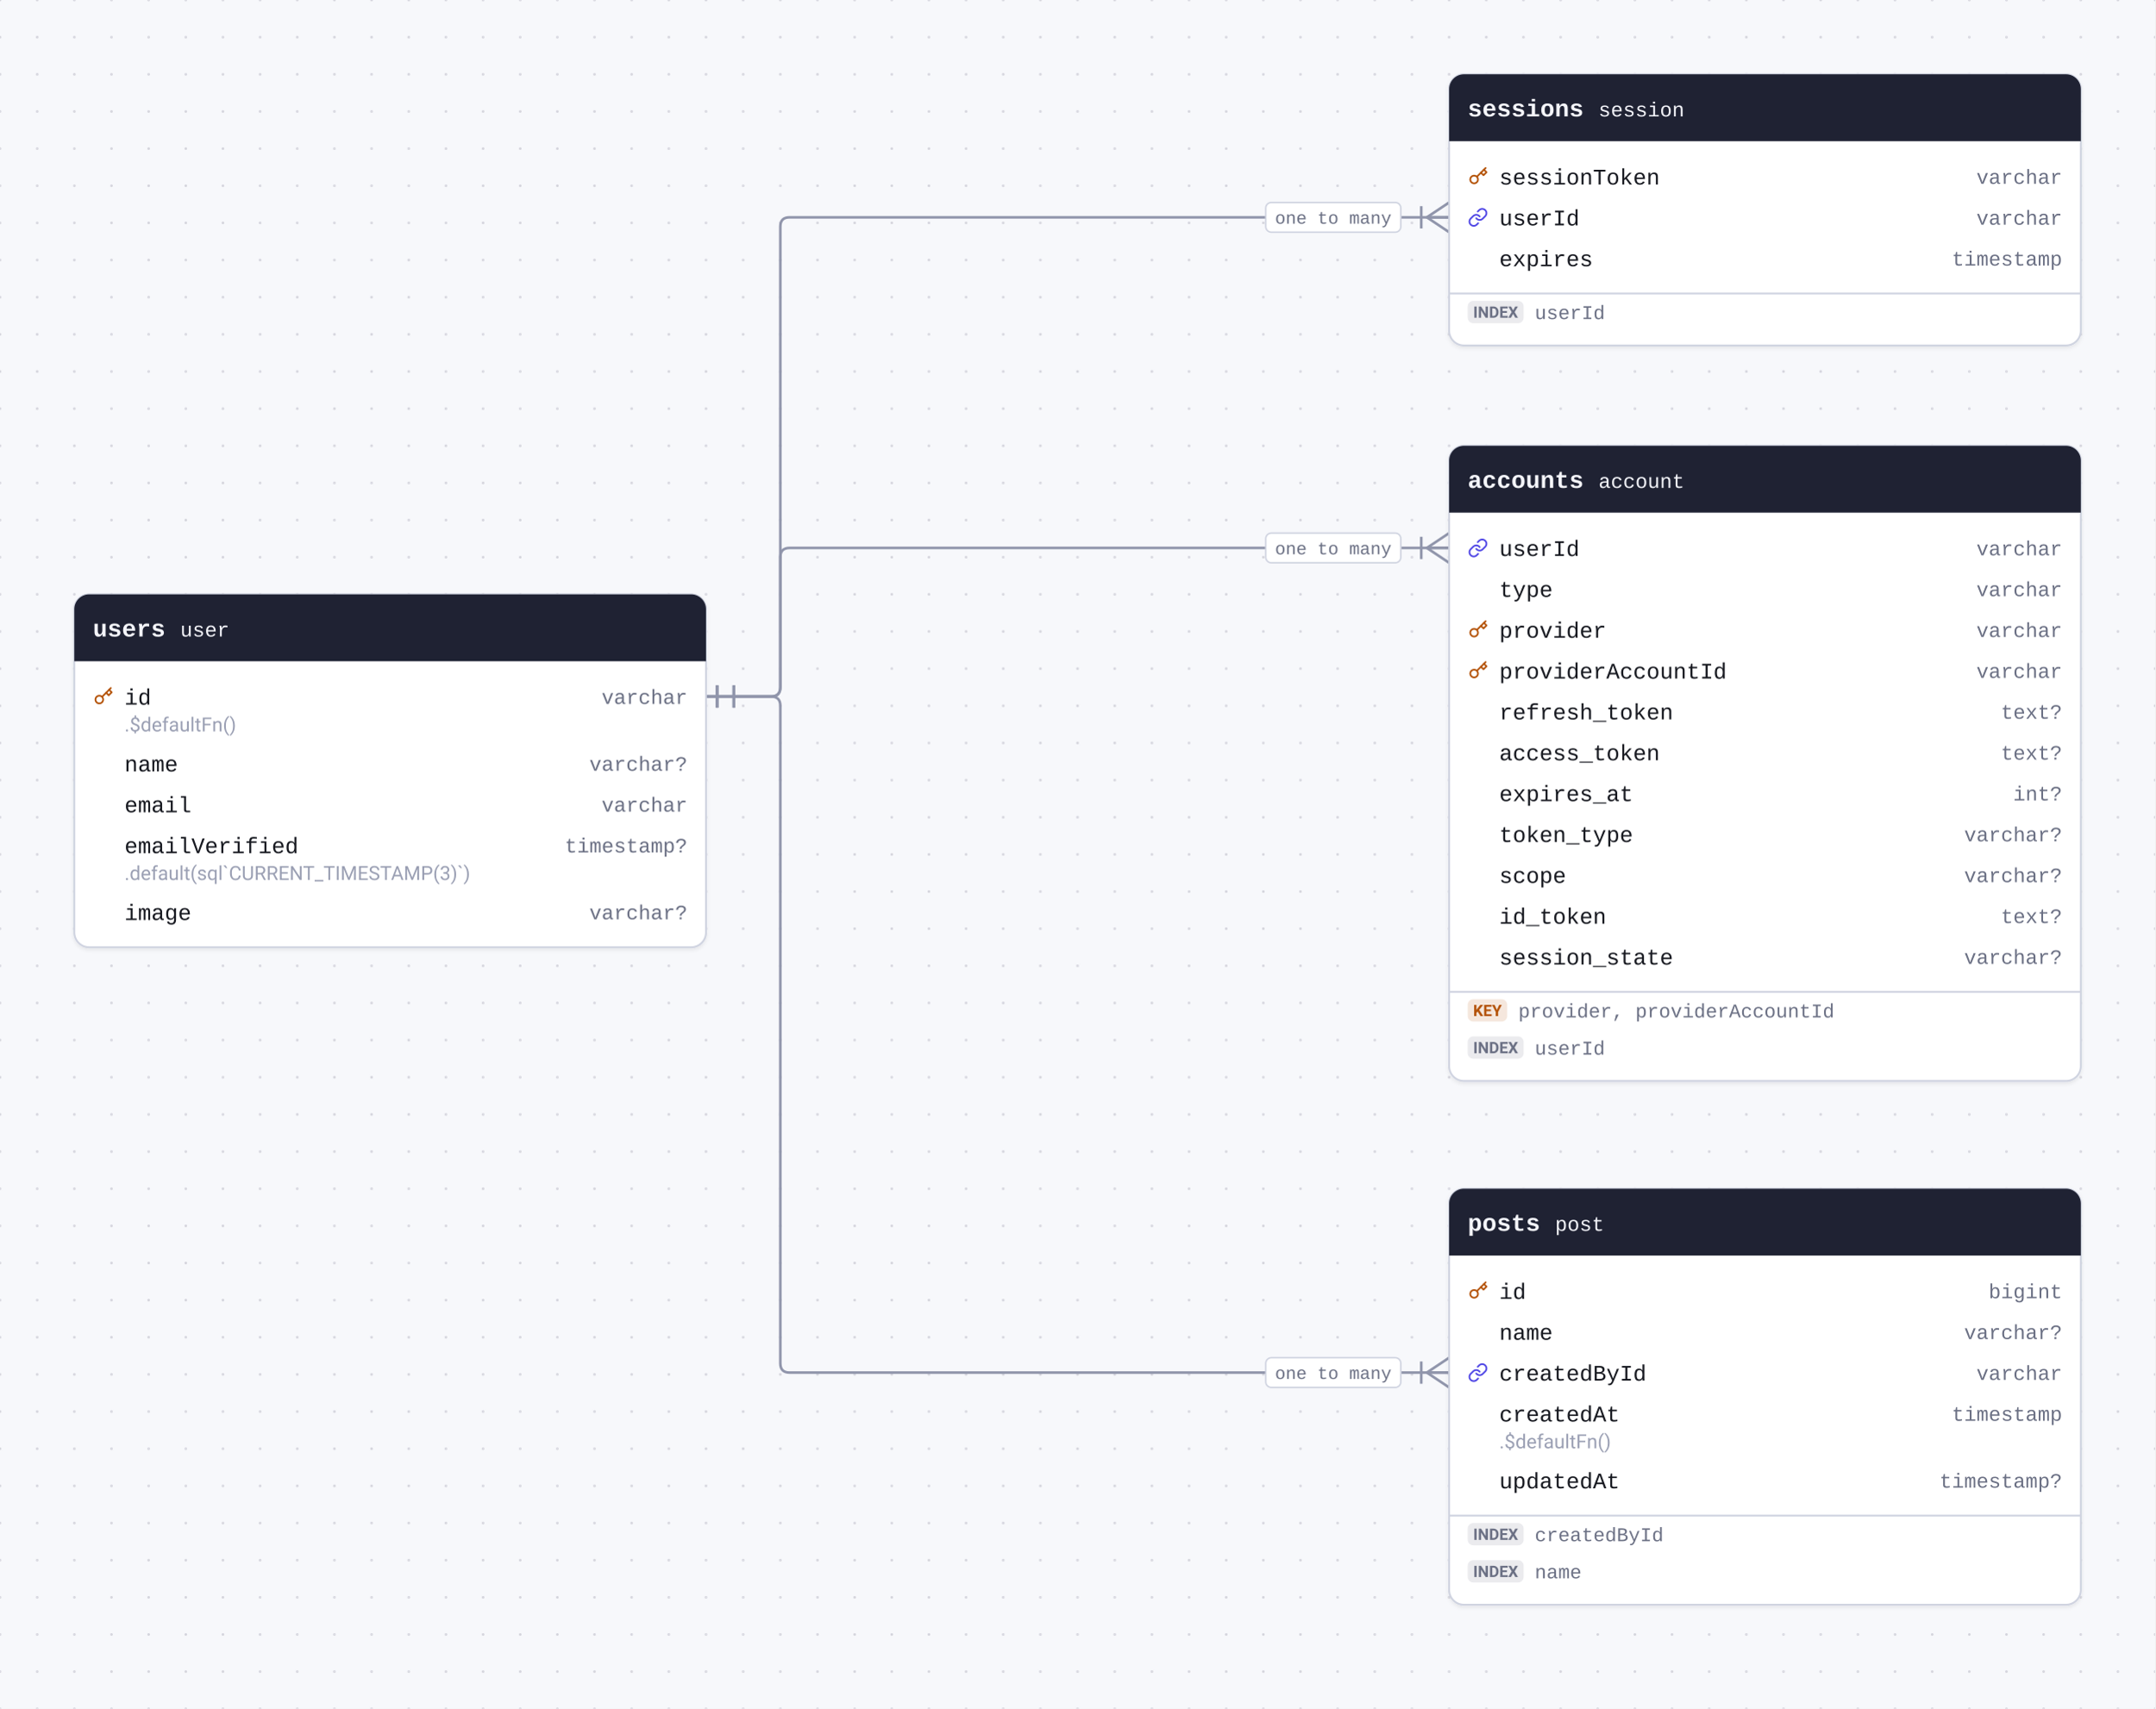
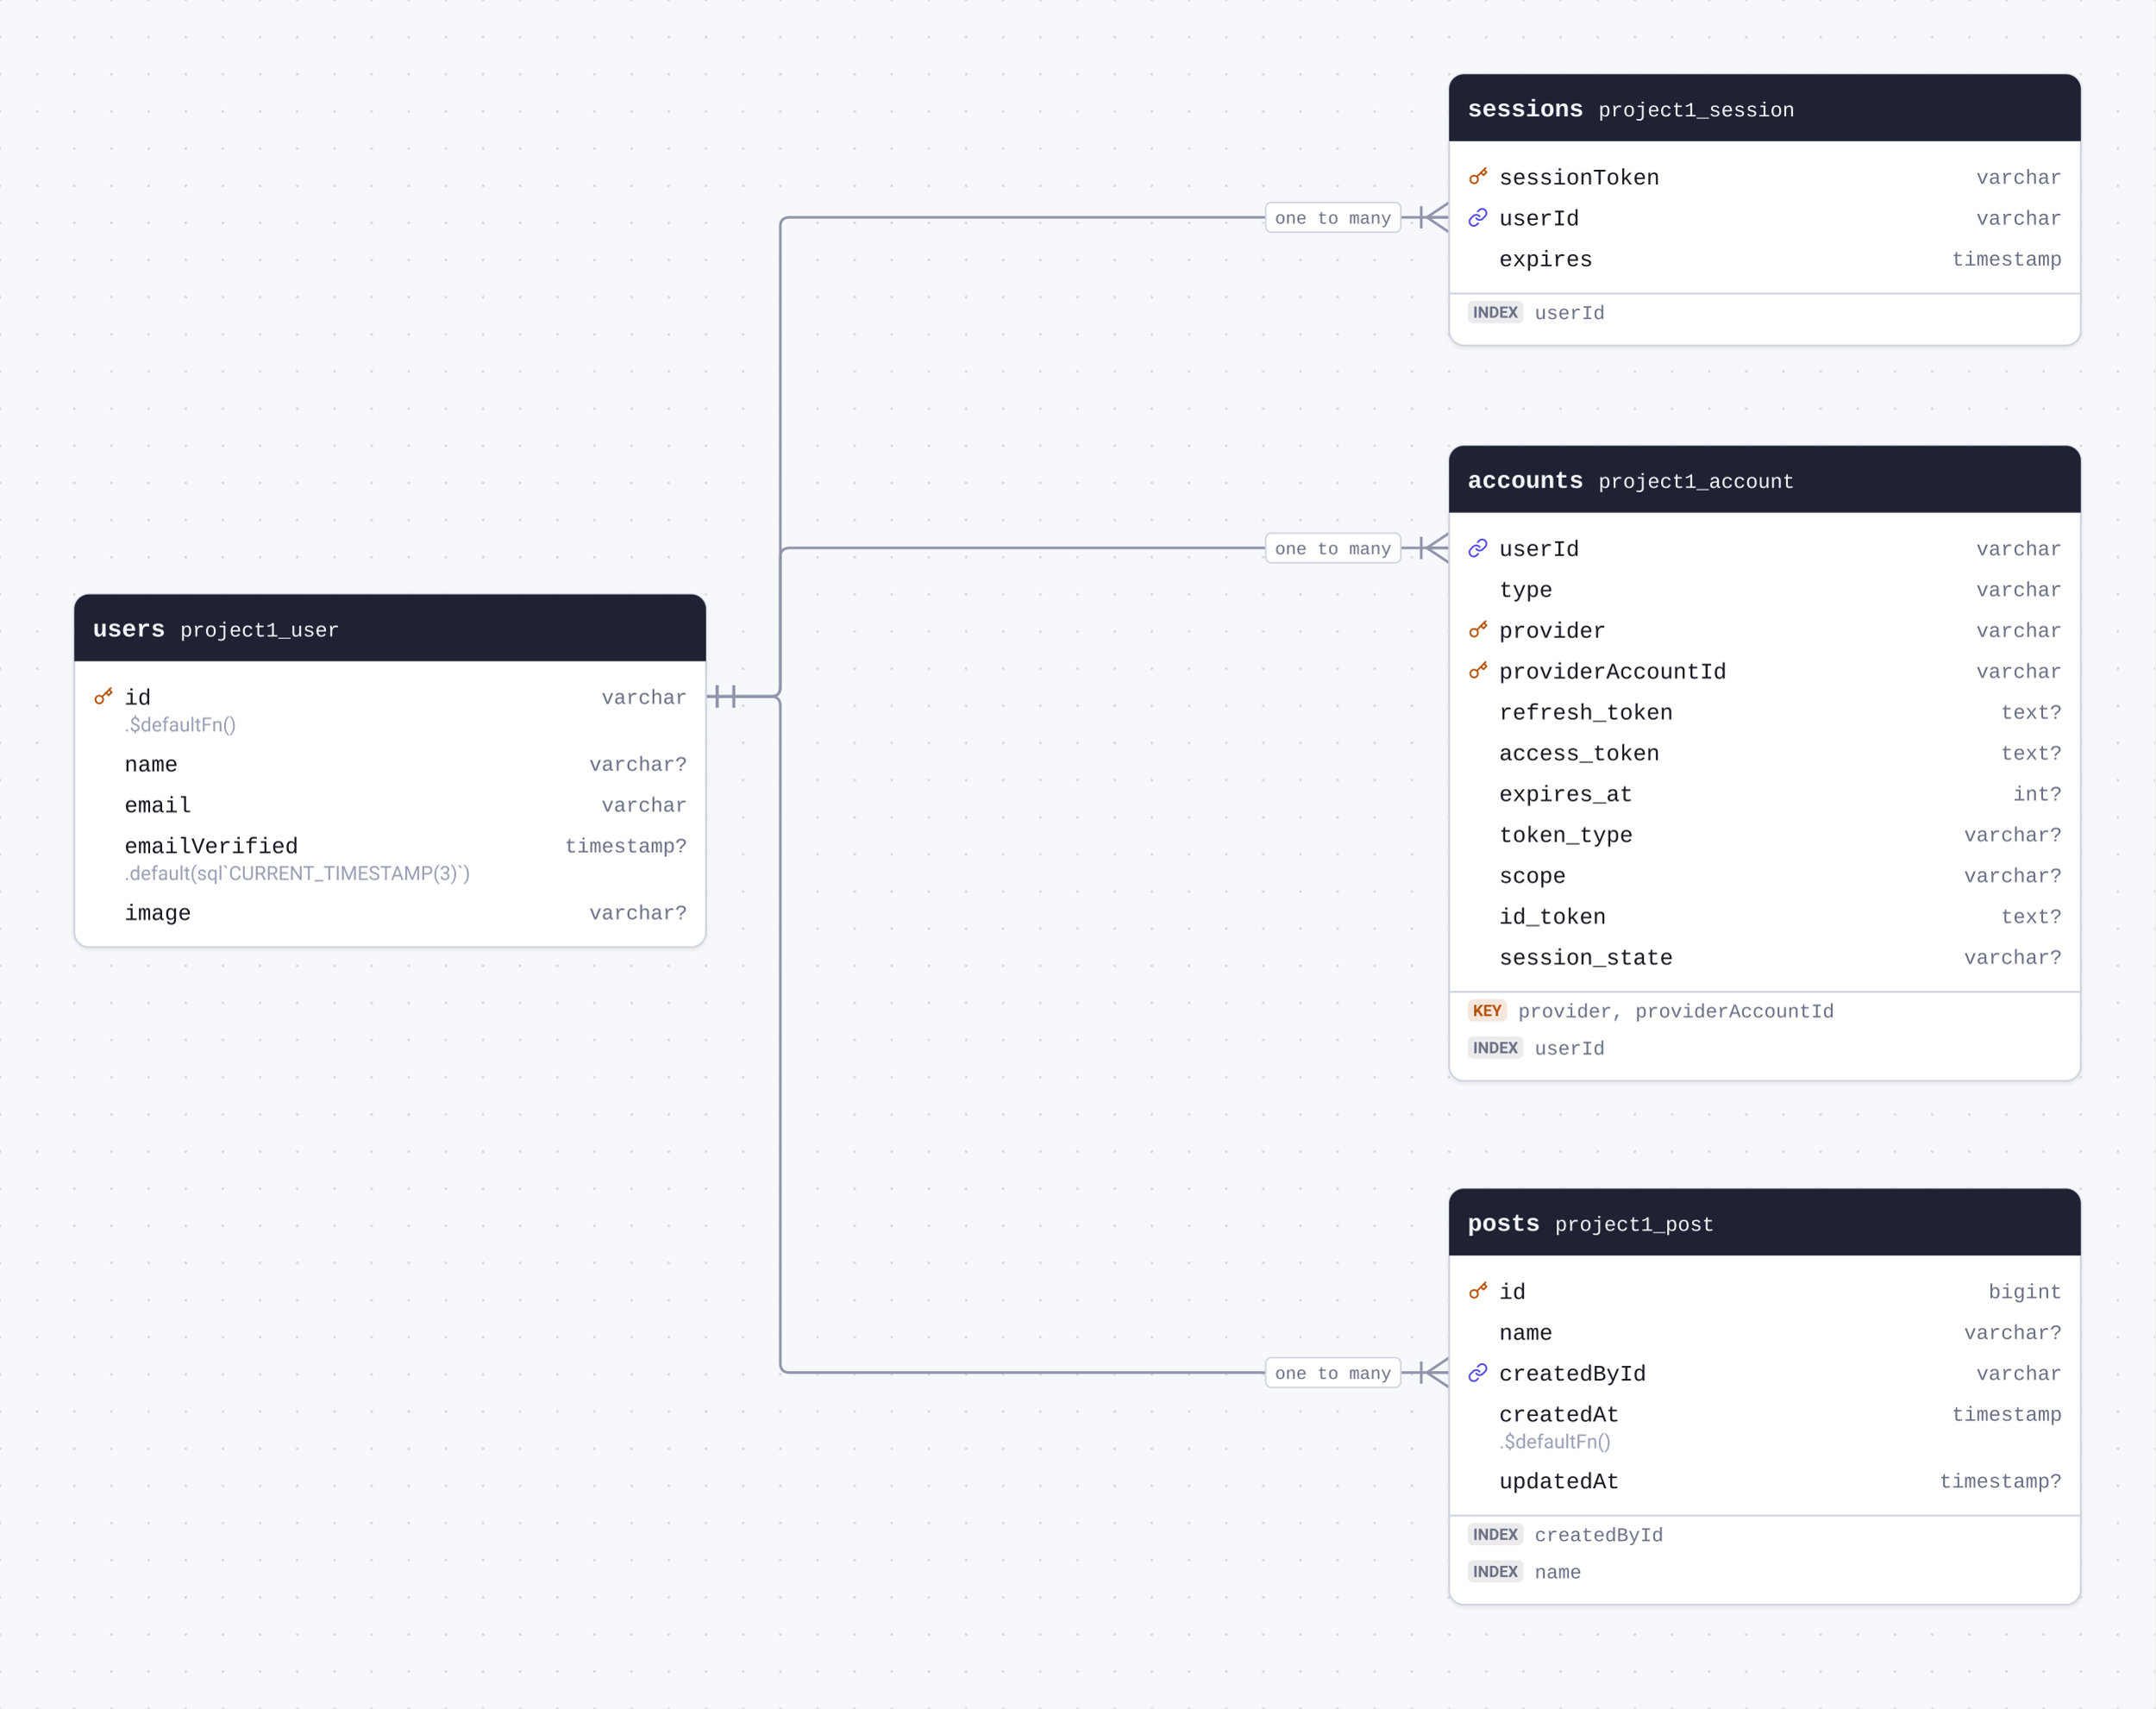
<svg xmlns="http://www.w3.org/2000/svg" width="1160" height="920" viewBox="0 0 1160 920">
  <defs>
    <pattern id="dots" x="-0.7" y="-0.7" width="20" height="20" patternUnits="userSpaceOnUse">
      <circle cx="0.7" cy="0.7" r="0.7" fill="#d4d4dc" />
    </pattern>
    <filter id="node-shadow" x="-5%" y="-5%" width="110%" height="115%">
      <feDropShadow dx="0" dy="1" stdDeviation="1" flood-color="#000000" flood-opacity="0.08" />
    </filter>
  </defs>
  <rect x="0" y="0" width="1160" height="920" fill="#f7f8fb" />
  <rect x="0" y="0" width="1160" height="920" fill="url(#dots)" />
  <g class="relation-edge">
    <path d="M380 375L400 375L 415,375Q 420,375 420,380L 420,734Q 420,739 425,739L760 739L780 739" fill="none" stroke="#9095ab" stroke-width="1.4" />
    <g transform="translate(380 375) scale(-1 1)" fill="none" stroke="#9095ab" stroke-width="1.4">
      <path d="M-6 -6 L-6 6" />
      <path d="M-15 -6 L-15 6" />
    </g>
    <g transform="translate(780 739)" fill="none" stroke="#9095ab" stroke-width="1.4">
      <path d="M0 -8 L-12 0 L0 8 M-12 0 L0 0" />
      <path d="M-15 -6 L-15 6" />
    </g>
  </g>
  <g class="relation-edge">
    <path d="M380 375L400 375L 415,375Q 420,375 420,370L 420,300Q 420,295 425,295L760 295L780 295" fill="none" stroke="#9095ab" stroke-width="1.4" />
    <g transform="translate(380 375) scale(-1 1)" fill="none" stroke="#9095ab" stroke-width="1.4">
      <path d="M-6 -6 L-6 6" />
      <path d="M-15 -6 L-15 6" />
    </g>
    <g transform="translate(780 295)" fill="none" stroke="#9095ab" stroke-width="1.4">
      <path d="M0 -8 L-12 0 L0 8 M-12 0 L0 0" />
      <path d="M-15 -6 L-15 6" />
    </g>
  </g>
  <g class="relation-edge">
    <path d="M380 375L400 375L 415,375Q 420,375 420,370L 420,122Q 420,117 425,117L760 117L780 117" fill="none" stroke="#9095ab" stroke-width="1.4" />
    <g transform="translate(380 375) scale(-1 1)" fill="none" stroke="#9095ab" stroke-width="1.4">
      <path d="M-6 -6 L-6 6" />
      <path d="M-15 -6 L-15 6" />
    </g>
    <g transform="translate(780 117)" fill="none" stroke="#9095ab" stroke-width="1.4">
      <path d="M0 -8 L-12 0 L0 8 M-12 0 L0 0" />
      <path d="M-15 -6 L-15 6" />
    </g>
  </g>
  <g class="model-node">
    <clipPath id="node-clip-0">
      <rect x="780" y="640" width="340" height="224" rx="8" />
    </clipPath>
    <rect x="780" y="640" width="340" height="224" rx="8" fill="#ffffff" stroke="#cfd3e0" filter="url(#node-shadow)" />
    <rect x="780" y="640" width="340" height="36" fill="#1f2233" clip-path="url(#node-clip-0)" />
-     <text x="790" y="662.68" font-family="ui-monospace, SF Mono, Menlo, Consolas, Liberation Mono, DejaVu Sans Mono, monospace" font-size="13" font-weight="700" fill="#f4f5fa">posts<tspan dx="8" font-size="11" font-weight="400" opacity="0.6">post</tspan>
+     <text x="790" y="662.68" font-family="ui-monospace, SF Mono, Menlo, Consolas, Liberation Mono, DejaVu Sans Mono, monospace" font-size="13" font-weight="700" fill="#f4f5fa">posts<tspan dx="8" font-size="11" font-weight="400" opacity="0.6">project1_post</tspan>
    </text>
    <g transform="translate(790 689.5) scale(0.46)" fill="none" stroke="#b45309" stroke-width="2" stroke-linecap="round" stroke-linejoin="round">
      <circle cx="7.5" cy="15.5" r="4.5" />
      <path d="m21 2-9.6 9.6" />
      <path d="m15.5 7.5 3 3L22 7l-3-3" />
    </g>
    <text x="807" y="699.32" font-family="ui-monospace, SF Mono, Menlo, Consolas, Liberation Mono, DejaVu Sans Mono, monospace" font-size="12" fill="#16181f">id</text>
    <text x="1110" y="698.96" font-family="ui-monospace, SF Mono, Menlo, Consolas, Liberation Mono, DejaVu Sans Mono, monospace" font-size="11" text-anchor="end" fill="#6b7084">bigint</text>
    <text x="807" y="721.32" font-family="ui-monospace, SF Mono, Menlo, Consolas, Liberation Mono, DejaVu Sans Mono, monospace" font-size="12" fill="#16181f">name</text>
    <text x="1110" y="720.96" font-family="ui-monospace, SF Mono, Menlo, Consolas, Liberation Mono, DejaVu Sans Mono, monospace" font-size="11" text-anchor="end" fill="#6b7084">varchar?</text>
    <g transform="translate(790 733.5) scale(0.46)" fill="none" stroke="#4f46e5" stroke-width="2" stroke-linecap="round" stroke-linejoin="round">
      <path d="M10 13a5 5 0 0 0 7.54.54l3-3a5 5 0 0 0-7.07-7.07l-1.72 1.71" />
      <path d="M14 11a5 5 0 0 0-7.54-.54l-3 3a5 5 0 0 0 7.07 7.07l1.71-1.71" />
    </g>
    <text x="807" y="743.32" font-family="ui-monospace, SF Mono, Menlo, Consolas, Liberation Mono, DejaVu Sans Mono, monospace" font-size="12" fill="#16181f">createdById</text>
    <text x="1110" y="742.96" font-family="ui-monospace, SF Mono, Menlo, Consolas, Liberation Mono, DejaVu Sans Mono, monospace" font-size="11" text-anchor="end" fill="#6b7084">varchar</text>
    <text x="807" y="765.32" font-family="ui-monospace, SF Mono, Menlo, Consolas, Liberation Mono, DejaVu Sans Mono, monospace" font-size="12" fill="#16181f">createdAt</text>
    <text x="1110" y="764.96" font-family="ui-monospace, SF Mono, Menlo, Consolas, Liberation Mono, DejaVu Sans Mono, monospace" font-size="11" text-anchor="end" fill="#6b7084">timestamp</text>
    <text x="807" y="779.78" font-family="ui-sans-serif, -apple-system, Segoe UI, Roboto, Helvetica Neue, Arial, DejaVu Sans, sans-serif" font-size="10.5" fill="#9a9fb3">.$defaultFn()</text>
    <text x="807" y="801.32" font-family="ui-monospace, SF Mono, Menlo, Consolas, Liberation Mono, DejaVu Sans Mono, monospace" font-size="12" fill="#16181f">updatedAt</text>
    <text x="1110" y="800.96" font-family="ui-monospace, SF Mono, Menlo, Consolas, Liberation Mono, DejaVu Sans Mono, monospace" font-size="11" text-anchor="end" fill="#6b7084">timestamp?</text>
    <path d="M780 816H1120" stroke="#cfd3e0" stroke-width="1" />
    <rect x="790" y="820" width="30.1" height="12" rx="3" fill="#6b7084" fill-opacity="0.14" />
    <text x="805.05" y="829.06" font-family="ui-sans-serif, -apple-system, Segoe UI, Roboto, Helvetica Neue, Arial, DejaVu Sans, sans-serif" font-size="8.5" font-weight="600" text-anchor="middle" fill="#6b7084">INDEX</text>
    <text x="826.1" y="829.78" font-family="ui-monospace, SF Mono, Menlo, Consolas, Liberation Mono, DejaVu Sans Mono, monospace" font-size="10.5" fill="#6b7084">createdById</text>
    <rect x="790" y="840" width="30.1" height="12" rx="3" fill="#6b7084" fill-opacity="0.14" />
    <text x="805.05" y="849.06" font-family="ui-sans-serif, -apple-system, Segoe UI, Roboto, Helvetica Neue, Arial, DejaVu Sans, sans-serif" font-size="8.5" font-weight="600" text-anchor="middle" fill="#6b7084">INDEX</text>
    <text x="826.1" y="849.78" font-family="ui-monospace, SF Mono, Menlo, Consolas, Liberation Mono, DejaVu Sans Mono, monospace" font-size="10.5" fill="#6b7084">name</text>
  </g>
  <g class="model-node">
    <clipPath id="node-clip-1">
      <rect x="40" y="320" width="340" height="190" rx="8" />
    </clipPath>
    <rect x="40" y="320" width="340" height="190" rx="8" fill="#ffffff" stroke="#cfd3e0" filter="url(#node-shadow)" />
    <rect x="40" y="320" width="340" height="36" fill="#1f2233" clip-path="url(#node-clip-1)" />
-     <text x="50" y="342.68" font-family="ui-monospace, SF Mono, Menlo, Consolas, Liberation Mono, DejaVu Sans Mono, monospace" font-size="13" font-weight="700" fill="#f4f5fa">users<tspan dx="8" font-size="11" font-weight="400" opacity="0.6">user</tspan>
+     <text x="50" y="342.68" font-family="ui-monospace, SF Mono, Menlo, Consolas, Liberation Mono, DejaVu Sans Mono, monospace" font-size="13" font-weight="700" fill="#f4f5fa">users<tspan dx="8" font-size="11" font-weight="400" opacity="0.6">project1_user</tspan>
    </text>
    <g transform="translate(50 369.5) scale(0.46)" fill="none" stroke="#b45309" stroke-width="2" stroke-linecap="round" stroke-linejoin="round">
      <circle cx="7.5" cy="15.5" r="4.5" />
      <path d="m21 2-9.6 9.6" />
      <path d="m15.5 7.5 3 3L22 7l-3-3" />
    </g>
    <text x="67" y="379.32" font-family="ui-monospace, SF Mono, Menlo, Consolas, Liberation Mono, DejaVu Sans Mono, monospace" font-size="12" fill="#16181f">id</text>
    <text x="370" y="378.96" font-family="ui-monospace, SF Mono, Menlo, Consolas, Liberation Mono, DejaVu Sans Mono, monospace" font-size="11" text-anchor="end" fill="#6b7084">varchar</text>
    <text x="67" y="393.78" font-family="ui-sans-serif, -apple-system, Segoe UI, Roboto, Helvetica Neue, Arial, DejaVu Sans, sans-serif" font-size="10.5" fill="#9a9fb3">.$defaultFn()</text>
    <text x="67" y="415.32" font-family="ui-monospace, SF Mono, Menlo, Consolas, Liberation Mono, DejaVu Sans Mono, monospace" font-size="12" fill="#16181f">name</text>
    <text x="370" y="414.96" font-family="ui-monospace, SF Mono, Menlo, Consolas, Liberation Mono, DejaVu Sans Mono, monospace" font-size="11" text-anchor="end" fill="#6b7084">varchar?</text>
    <text x="67" y="437.32" font-family="ui-monospace, SF Mono, Menlo, Consolas, Liberation Mono, DejaVu Sans Mono, monospace" font-size="12" fill="#16181f">email</text>
    <text x="370" y="436.96" font-family="ui-monospace, SF Mono, Menlo, Consolas, Liberation Mono, DejaVu Sans Mono, monospace" font-size="11" text-anchor="end" fill="#6b7084">varchar</text>
    <text x="67" y="459.32" font-family="ui-monospace, SF Mono, Menlo, Consolas, Liberation Mono, DejaVu Sans Mono, monospace" font-size="12" fill="#16181f">emailVerified</text>
    <text x="370" y="458.96" font-family="ui-monospace, SF Mono, Menlo, Consolas, Liberation Mono, DejaVu Sans Mono, monospace" font-size="11" text-anchor="end" fill="#6b7084">timestamp?</text>
    <text x="67" y="473.78" font-family="ui-sans-serif, -apple-system, Segoe UI, Roboto, Helvetica Neue, Arial, DejaVu Sans, sans-serif" font-size="10.5" fill="#9a9fb3">.default(sql`CURRENT_TIMESTAMP(3)`)</text>
    <text x="67" y="495.32" font-family="ui-monospace, SF Mono, Menlo, Consolas, Liberation Mono, DejaVu Sans Mono, monospace" font-size="12" fill="#16181f">image</text>
    <text x="370" y="494.96" font-family="ui-monospace, SF Mono, Menlo, Consolas, Liberation Mono, DejaVu Sans Mono, monospace" font-size="11" text-anchor="end" fill="#6b7084">varchar?</text>
  </g>
  <g class="model-node">
    <clipPath id="node-clip-2">
      <rect x="780" y="240" width="340" height="342" rx="8" />
    </clipPath>
    <rect x="780" y="240" width="340" height="342" rx="8" fill="#ffffff" stroke="#cfd3e0" filter="url(#node-shadow)" />
    <rect x="780" y="240" width="340" height="36" fill="#1f2233" clip-path="url(#node-clip-2)" />
-     <text x="790" y="262.68" font-family="ui-monospace, SF Mono, Menlo, Consolas, Liberation Mono, DejaVu Sans Mono, monospace" font-size="13" font-weight="700" fill="#f4f5fa">accounts<tspan dx="8" font-size="11" font-weight="400" opacity="0.6">account</tspan>
+     <text x="790" y="262.68" font-family="ui-monospace, SF Mono, Menlo, Consolas, Liberation Mono, DejaVu Sans Mono, monospace" font-size="13" font-weight="700" fill="#f4f5fa">accounts<tspan dx="8" font-size="11" font-weight="400" opacity="0.6">project1_account</tspan>
    </text>
    <g transform="translate(790 289.5) scale(0.46)" fill="none" stroke="#4f46e5" stroke-width="2" stroke-linecap="round" stroke-linejoin="round">
      <path d="M10 13a5 5 0 0 0 7.54.54l3-3a5 5 0 0 0-7.07-7.07l-1.72 1.71" />
      <path d="M14 11a5 5 0 0 0-7.54-.54l-3 3a5 5 0 0 0 7.07 7.07l1.71-1.71" />
    </g>
    <text x="807" y="299.32" font-family="ui-monospace, SF Mono, Menlo, Consolas, Liberation Mono, DejaVu Sans Mono, monospace" font-size="12" fill="#16181f">userId</text>
    <text x="1110" y="298.96" font-family="ui-monospace, SF Mono, Menlo, Consolas, Liberation Mono, DejaVu Sans Mono, monospace" font-size="11" text-anchor="end" fill="#6b7084">varchar</text>
    <text x="807" y="321.32" font-family="ui-monospace, SF Mono, Menlo, Consolas, Liberation Mono, DejaVu Sans Mono, monospace" font-size="12" fill="#16181f">type</text>
    <text x="1110" y="320.96" font-family="ui-monospace, SF Mono, Menlo, Consolas, Liberation Mono, DejaVu Sans Mono, monospace" font-size="11" text-anchor="end" fill="#6b7084">varchar</text>
    <g transform="translate(790 333.5) scale(0.46)" fill="none" stroke="#b45309" stroke-width="2" stroke-linecap="round" stroke-linejoin="round">
      <circle cx="7.5" cy="15.5" r="4.5" />
      <path d="m21 2-9.6 9.6" />
      <path d="m15.5 7.5 3 3L22 7l-3-3" />
    </g>
    <text x="807" y="343.32" font-family="ui-monospace, SF Mono, Menlo, Consolas, Liberation Mono, DejaVu Sans Mono, monospace" font-size="12" fill="#16181f">provider</text>
    <text x="1110" y="342.96" font-family="ui-monospace, SF Mono, Menlo, Consolas, Liberation Mono, DejaVu Sans Mono, monospace" font-size="11" text-anchor="end" fill="#6b7084">varchar</text>
    <g transform="translate(790 355.5) scale(0.46)" fill="none" stroke="#b45309" stroke-width="2" stroke-linecap="round" stroke-linejoin="round">
      <circle cx="7.5" cy="15.5" r="4.5" />
      <path d="m21 2-9.6 9.6" />
      <path d="m15.5 7.5 3 3L22 7l-3-3" />
    </g>
    <text x="807" y="365.32" font-family="ui-monospace, SF Mono, Menlo, Consolas, Liberation Mono, DejaVu Sans Mono, monospace" font-size="12" fill="#16181f">providerAccountId</text>
    <text x="1110" y="364.96" font-family="ui-monospace, SF Mono, Menlo, Consolas, Liberation Mono, DejaVu Sans Mono, monospace" font-size="11" text-anchor="end" fill="#6b7084">varchar</text>
    <text x="807" y="387.32" font-family="ui-monospace, SF Mono, Menlo, Consolas, Liberation Mono, DejaVu Sans Mono, monospace" font-size="12" fill="#16181f">refresh_token</text>
    <text x="1110" y="386.96" font-family="ui-monospace, SF Mono, Menlo, Consolas, Liberation Mono, DejaVu Sans Mono, monospace" font-size="11" text-anchor="end" fill="#6b7084">text?</text>
    <text x="807" y="409.32" font-family="ui-monospace, SF Mono, Menlo, Consolas, Liberation Mono, DejaVu Sans Mono, monospace" font-size="12" fill="#16181f">access_token</text>
    <text x="1110" y="408.96" font-family="ui-monospace, SF Mono, Menlo, Consolas, Liberation Mono, DejaVu Sans Mono, monospace" font-size="11" text-anchor="end" fill="#6b7084">text?</text>
    <text x="807" y="431.32" font-family="ui-monospace, SF Mono, Menlo, Consolas, Liberation Mono, DejaVu Sans Mono, monospace" font-size="12" fill="#16181f">expires_at</text>
    <text x="1110" y="430.96" font-family="ui-monospace, SF Mono, Menlo, Consolas, Liberation Mono, DejaVu Sans Mono, monospace" font-size="11" text-anchor="end" fill="#6b7084">int?</text>
    <text x="807" y="453.32" font-family="ui-monospace, SF Mono, Menlo, Consolas, Liberation Mono, DejaVu Sans Mono, monospace" font-size="12" fill="#16181f">token_type</text>
    <text x="1110" y="452.96" font-family="ui-monospace, SF Mono, Menlo, Consolas, Liberation Mono, DejaVu Sans Mono, monospace" font-size="11" text-anchor="end" fill="#6b7084">varchar?</text>
    <text x="807" y="475.32" font-family="ui-monospace, SF Mono, Menlo, Consolas, Liberation Mono, DejaVu Sans Mono, monospace" font-size="12" fill="#16181f">scope</text>
    <text x="1110" y="474.96" font-family="ui-monospace, SF Mono, Menlo, Consolas, Liberation Mono, DejaVu Sans Mono, monospace" font-size="11" text-anchor="end" fill="#6b7084">varchar?</text>
    <text x="807" y="497.32" font-family="ui-monospace, SF Mono, Menlo, Consolas, Liberation Mono, DejaVu Sans Mono, monospace" font-size="12" fill="#16181f">id_token</text>
    <text x="1110" y="496.96" font-family="ui-monospace, SF Mono, Menlo, Consolas, Liberation Mono, DejaVu Sans Mono, monospace" font-size="11" text-anchor="end" fill="#6b7084">text?</text>
    <text x="807" y="519.32" font-family="ui-monospace, SF Mono, Menlo, Consolas, Liberation Mono, DejaVu Sans Mono, monospace" font-size="12" fill="#16181f">session_state</text>
    <text x="1110" y="518.96" font-family="ui-monospace, SF Mono, Menlo, Consolas, Liberation Mono, DejaVu Sans Mono, monospace" font-size="11" text-anchor="end" fill="#6b7084">varchar?</text>
    <path d="M780 534H1120" stroke="#cfd3e0" stroke-width="1" />
    <rect x="790" y="538" width="21.26" height="12" rx="3" fill="#b45309" fill-opacity="0.14" />
    <text x="800.63" y="547.06" font-family="ui-sans-serif, -apple-system, Segoe UI, Roboto, Helvetica Neue, Arial, DejaVu Sans, sans-serif" font-size="8.5" font-weight="600" text-anchor="middle" fill="#b45309">KEY</text>
    <text x="817.26" y="547.78" font-family="ui-monospace, SF Mono, Menlo, Consolas, Liberation Mono, DejaVu Sans Mono, monospace" font-size="10.5" fill="#6b7084">provider, providerAccountId</text>
    <rect x="790" y="558" width="30.1" height="12" rx="3" fill="#6b7084" fill-opacity="0.14" />
    <text x="805.05" y="567.06" font-family="ui-sans-serif, -apple-system, Segoe UI, Roboto, Helvetica Neue, Arial, DejaVu Sans, sans-serif" font-size="8.5" font-weight="600" text-anchor="middle" fill="#6b7084">INDEX</text>
    <text x="826.1" y="567.78" font-family="ui-monospace, SF Mono, Menlo, Consolas, Liberation Mono, DejaVu Sans Mono, monospace" font-size="10.5" fill="#6b7084">userId</text>
  </g>
  <g class="model-node">
    <clipPath id="node-clip-3">
      <rect x="780" y="40" width="340" height="146" rx="8" />
    </clipPath>
    <rect x="780" y="40" width="340" height="146" rx="8" fill="#ffffff" stroke="#cfd3e0" filter="url(#node-shadow)" />
    <rect x="780" y="40" width="340" height="36" fill="#1f2233" clip-path="url(#node-clip-3)" />
-     <text x="790" y="62.68" font-family="ui-monospace, SF Mono, Menlo, Consolas, Liberation Mono, DejaVu Sans Mono, monospace" font-size="13" font-weight="700" fill="#f4f5fa">sessions<tspan dx="8" font-size="11" font-weight="400" opacity="0.6">session</tspan>
+     <text x="790" y="62.68" font-family="ui-monospace, SF Mono, Menlo, Consolas, Liberation Mono, DejaVu Sans Mono, monospace" font-size="13" font-weight="700" fill="#f4f5fa">sessions<tspan dx="8" font-size="11" font-weight="400" opacity="0.6">project1_session</tspan>
    </text>
    <g transform="translate(790 89.5) scale(0.46)" fill="none" stroke="#b45309" stroke-width="2" stroke-linecap="round" stroke-linejoin="round">
      <circle cx="7.5" cy="15.5" r="4.5" />
      <path d="m21 2-9.6 9.6" />
      <path d="m15.5 7.5 3 3L22 7l-3-3" />
    </g>
    <text x="807" y="99.32" font-family="ui-monospace, SF Mono, Menlo, Consolas, Liberation Mono, DejaVu Sans Mono, monospace" font-size="12" fill="#16181f">sessionToken</text>
    <text x="1110" y="98.96" font-family="ui-monospace, SF Mono, Menlo, Consolas, Liberation Mono, DejaVu Sans Mono, monospace" font-size="11" text-anchor="end" fill="#6b7084">varchar</text>
    <g transform="translate(790 111.5) scale(0.46)" fill="none" stroke="#4f46e5" stroke-width="2" stroke-linecap="round" stroke-linejoin="round">
      <path d="M10 13a5 5 0 0 0 7.54.54l3-3a5 5 0 0 0-7.07-7.07l-1.72 1.71" />
      <path d="M14 11a5 5 0 0 0-7.54-.54l-3 3a5 5 0 0 0 7.07 7.07l1.71-1.71" />
    </g>
    <text x="807" y="121.32" font-family="ui-monospace, SF Mono, Menlo, Consolas, Liberation Mono, DejaVu Sans Mono, monospace" font-size="12" fill="#16181f">userId</text>
    <text x="1110" y="120.96" font-family="ui-monospace, SF Mono, Menlo, Consolas, Liberation Mono, DejaVu Sans Mono, monospace" font-size="11" text-anchor="end" fill="#6b7084">varchar</text>
    <text x="807" y="143.32" font-family="ui-monospace, SF Mono, Menlo, Consolas, Liberation Mono, DejaVu Sans Mono, monospace" font-size="12" fill="#16181f">expires</text>
    <text x="1110" y="142.96" font-family="ui-monospace, SF Mono, Menlo, Consolas, Liberation Mono, DejaVu Sans Mono, monospace" font-size="11" text-anchor="end" fill="#6b7084">timestamp</text>
    <path d="M780 158H1120" stroke="#cfd3e0" stroke-width="1" />
    <rect x="790" y="162" width="30.1" height="12" rx="3" fill="#6b7084" fill-opacity="0.14" />
    <text x="805.05" y="171.06" font-family="ui-sans-serif, -apple-system, Segoe UI, Roboto, Helvetica Neue, Arial, DejaVu Sans, sans-serif" font-size="8.5" font-weight="600" text-anchor="middle" fill="#6b7084">INDEX</text>
    <text x="826.1" y="171.78" font-family="ui-monospace, SF Mono, Menlo, Consolas, Liberation Mono, DejaVu Sans Mono, monospace" font-size="10.5" fill="#6b7084">userId</text>
  </g>
  <g class="relation-label">
    <rect x="681.3" y="731" width="72.7" height="16" rx="3" fill="#ffffff" stroke="#cfd3e0" stroke-width="0.8" />
    <text x="717.65" y="742.42" font-family="ui-monospace, SF Mono, Menlo, Consolas, Liberation Mono, DejaVu Sans Mono, monospace" font-size="9.5" text-anchor="middle" fill="#6b7084">one to many</text>
  </g>
  <g class="relation-label">
    <rect x="681.3" y="287" width="72.7" height="16" rx="3" fill="#ffffff" stroke="#cfd3e0" stroke-width="0.8" />
    <text x="717.65" y="298.42" font-family="ui-monospace, SF Mono, Menlo, Consolas, Liberation Mono, DejaVu Sans Mono, monospace" font-size="9.5" text-anchor="middle" fill="#6b7084">one to many</text>
  </g>
  <g class="relation-label">
    <rect x="681.3" y="109" width="72.7" height="16" rx="3" fill="#ffffff" stroke="#cfd3e0" stroke-width="0.8" />
    <text x="717.65" y="120.42" font-family="ui-monospace, SF Mono, Menlo, Consolas, Liberation Mono, DejaVu Sans Mono, monospace" font-size="9.5" text-anchor="middle" fill="#6b7084">one to many</text>
  </g>
</svg>
